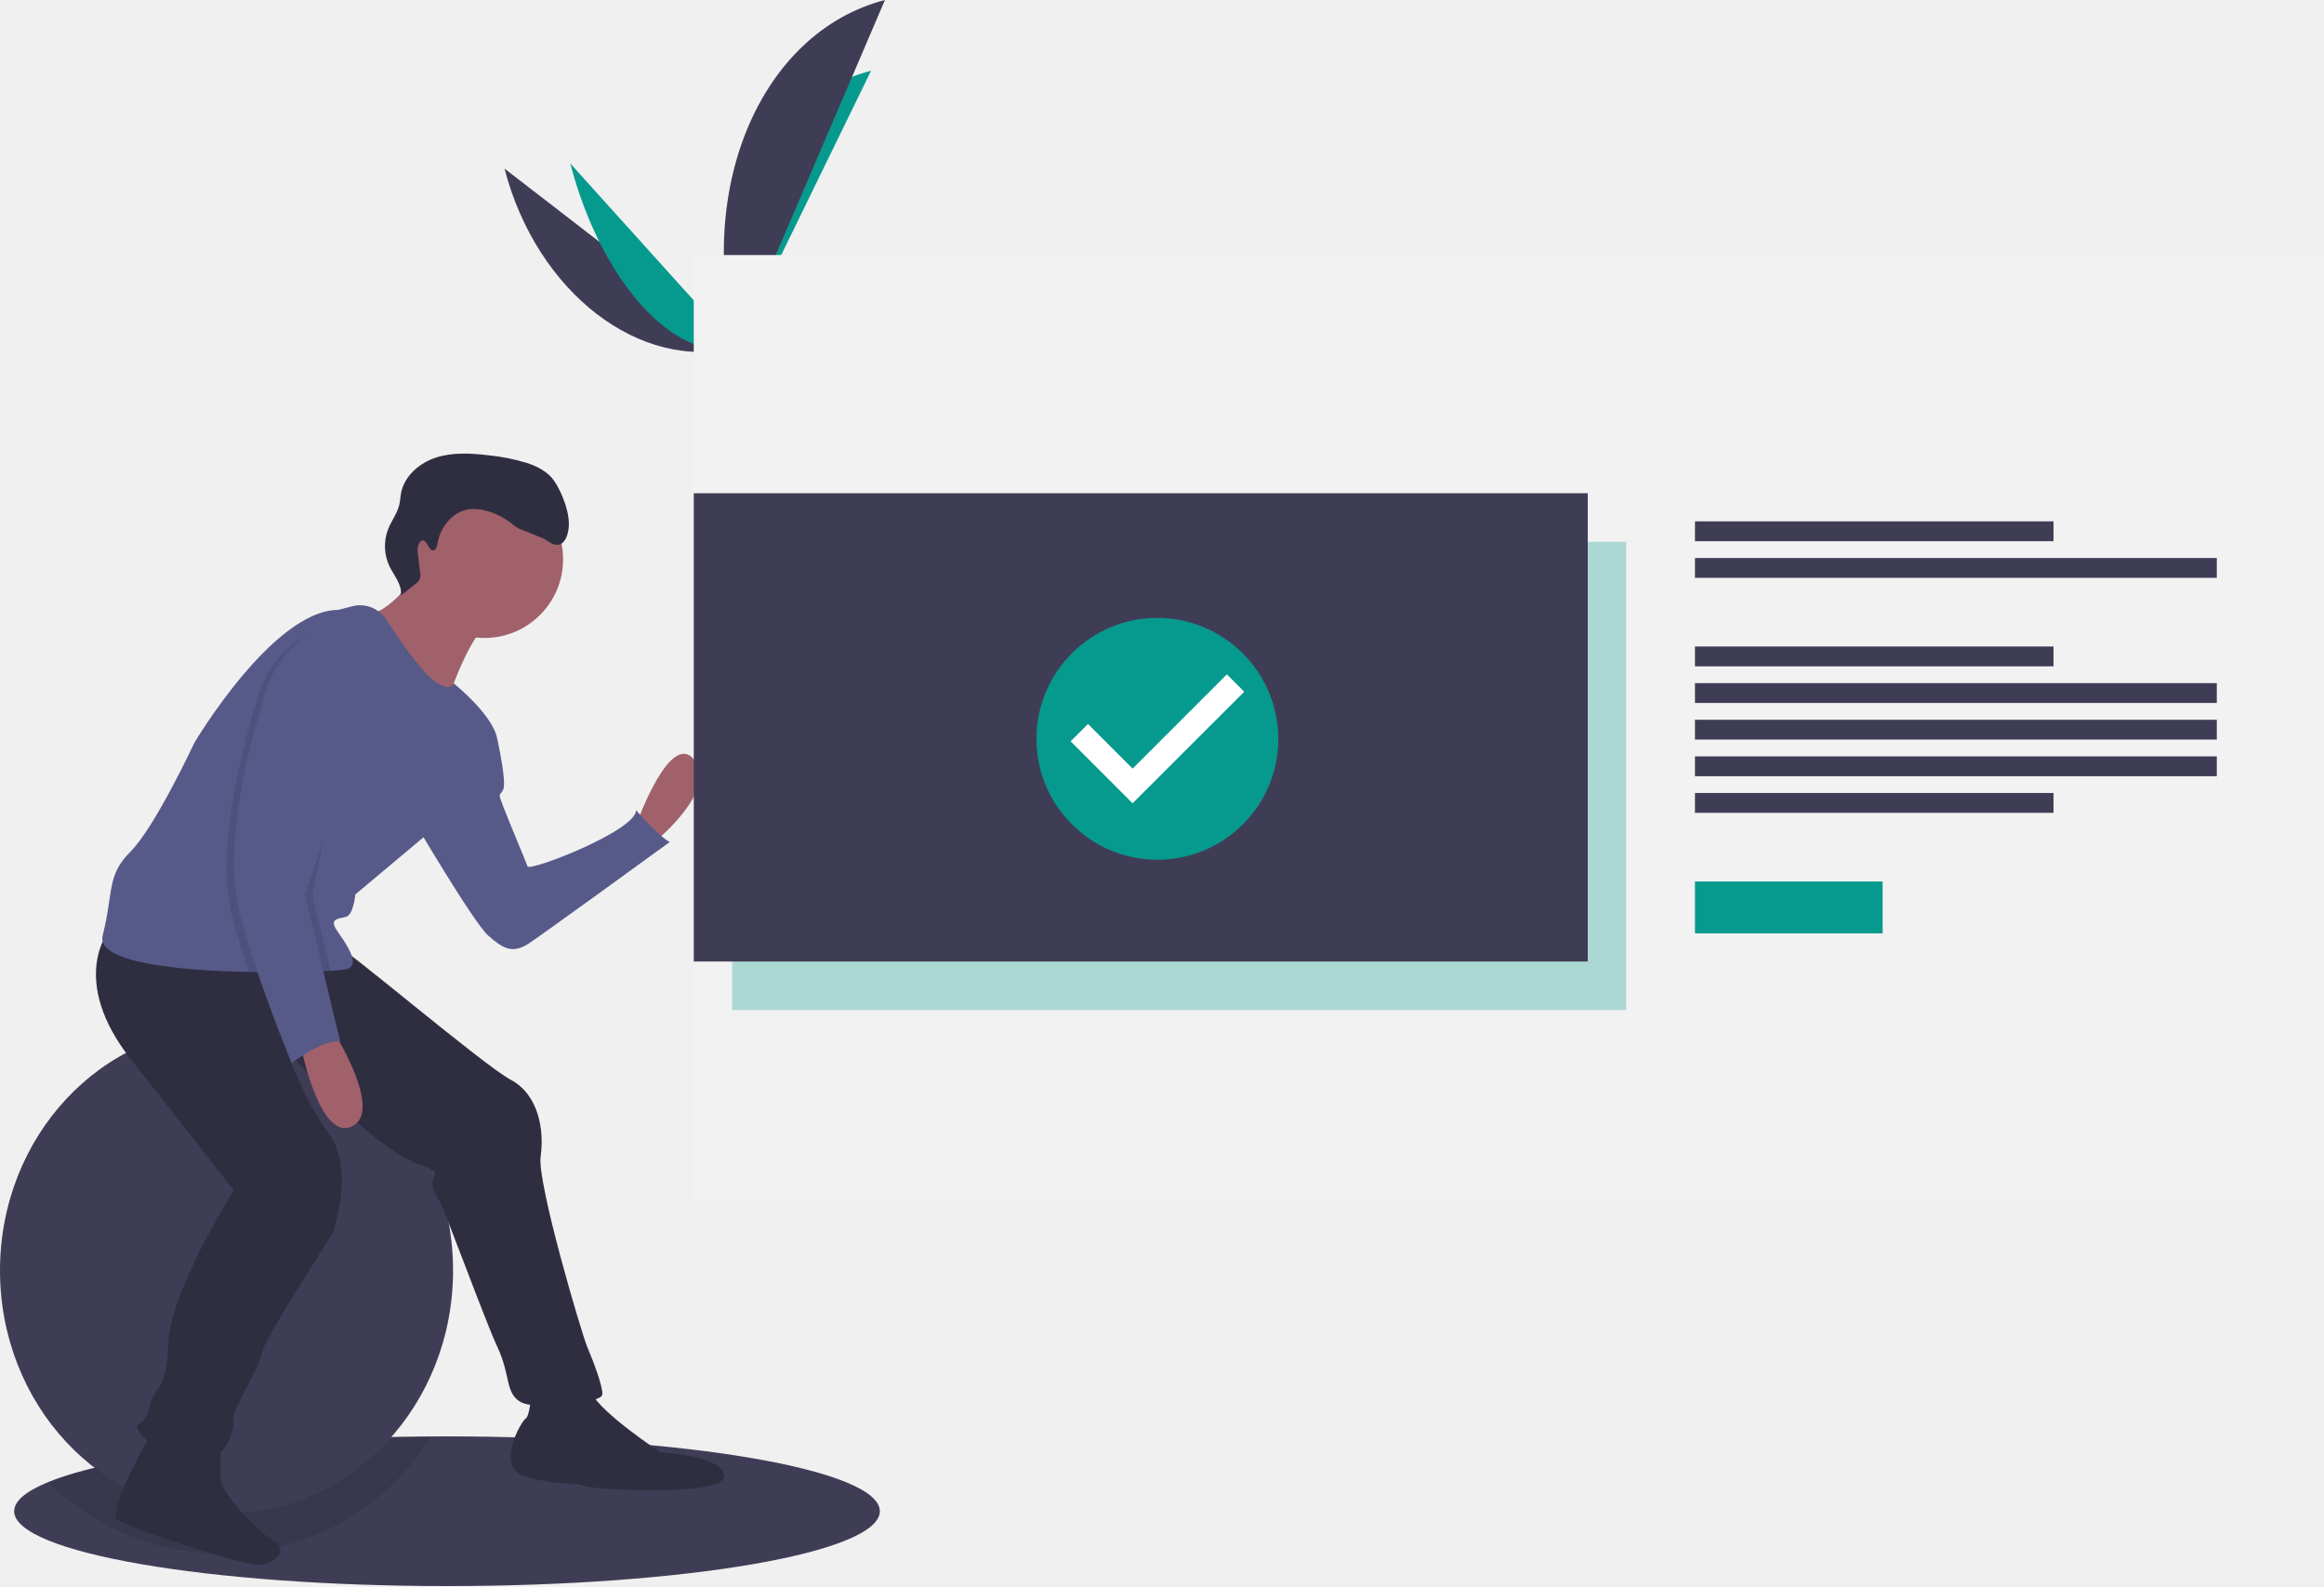
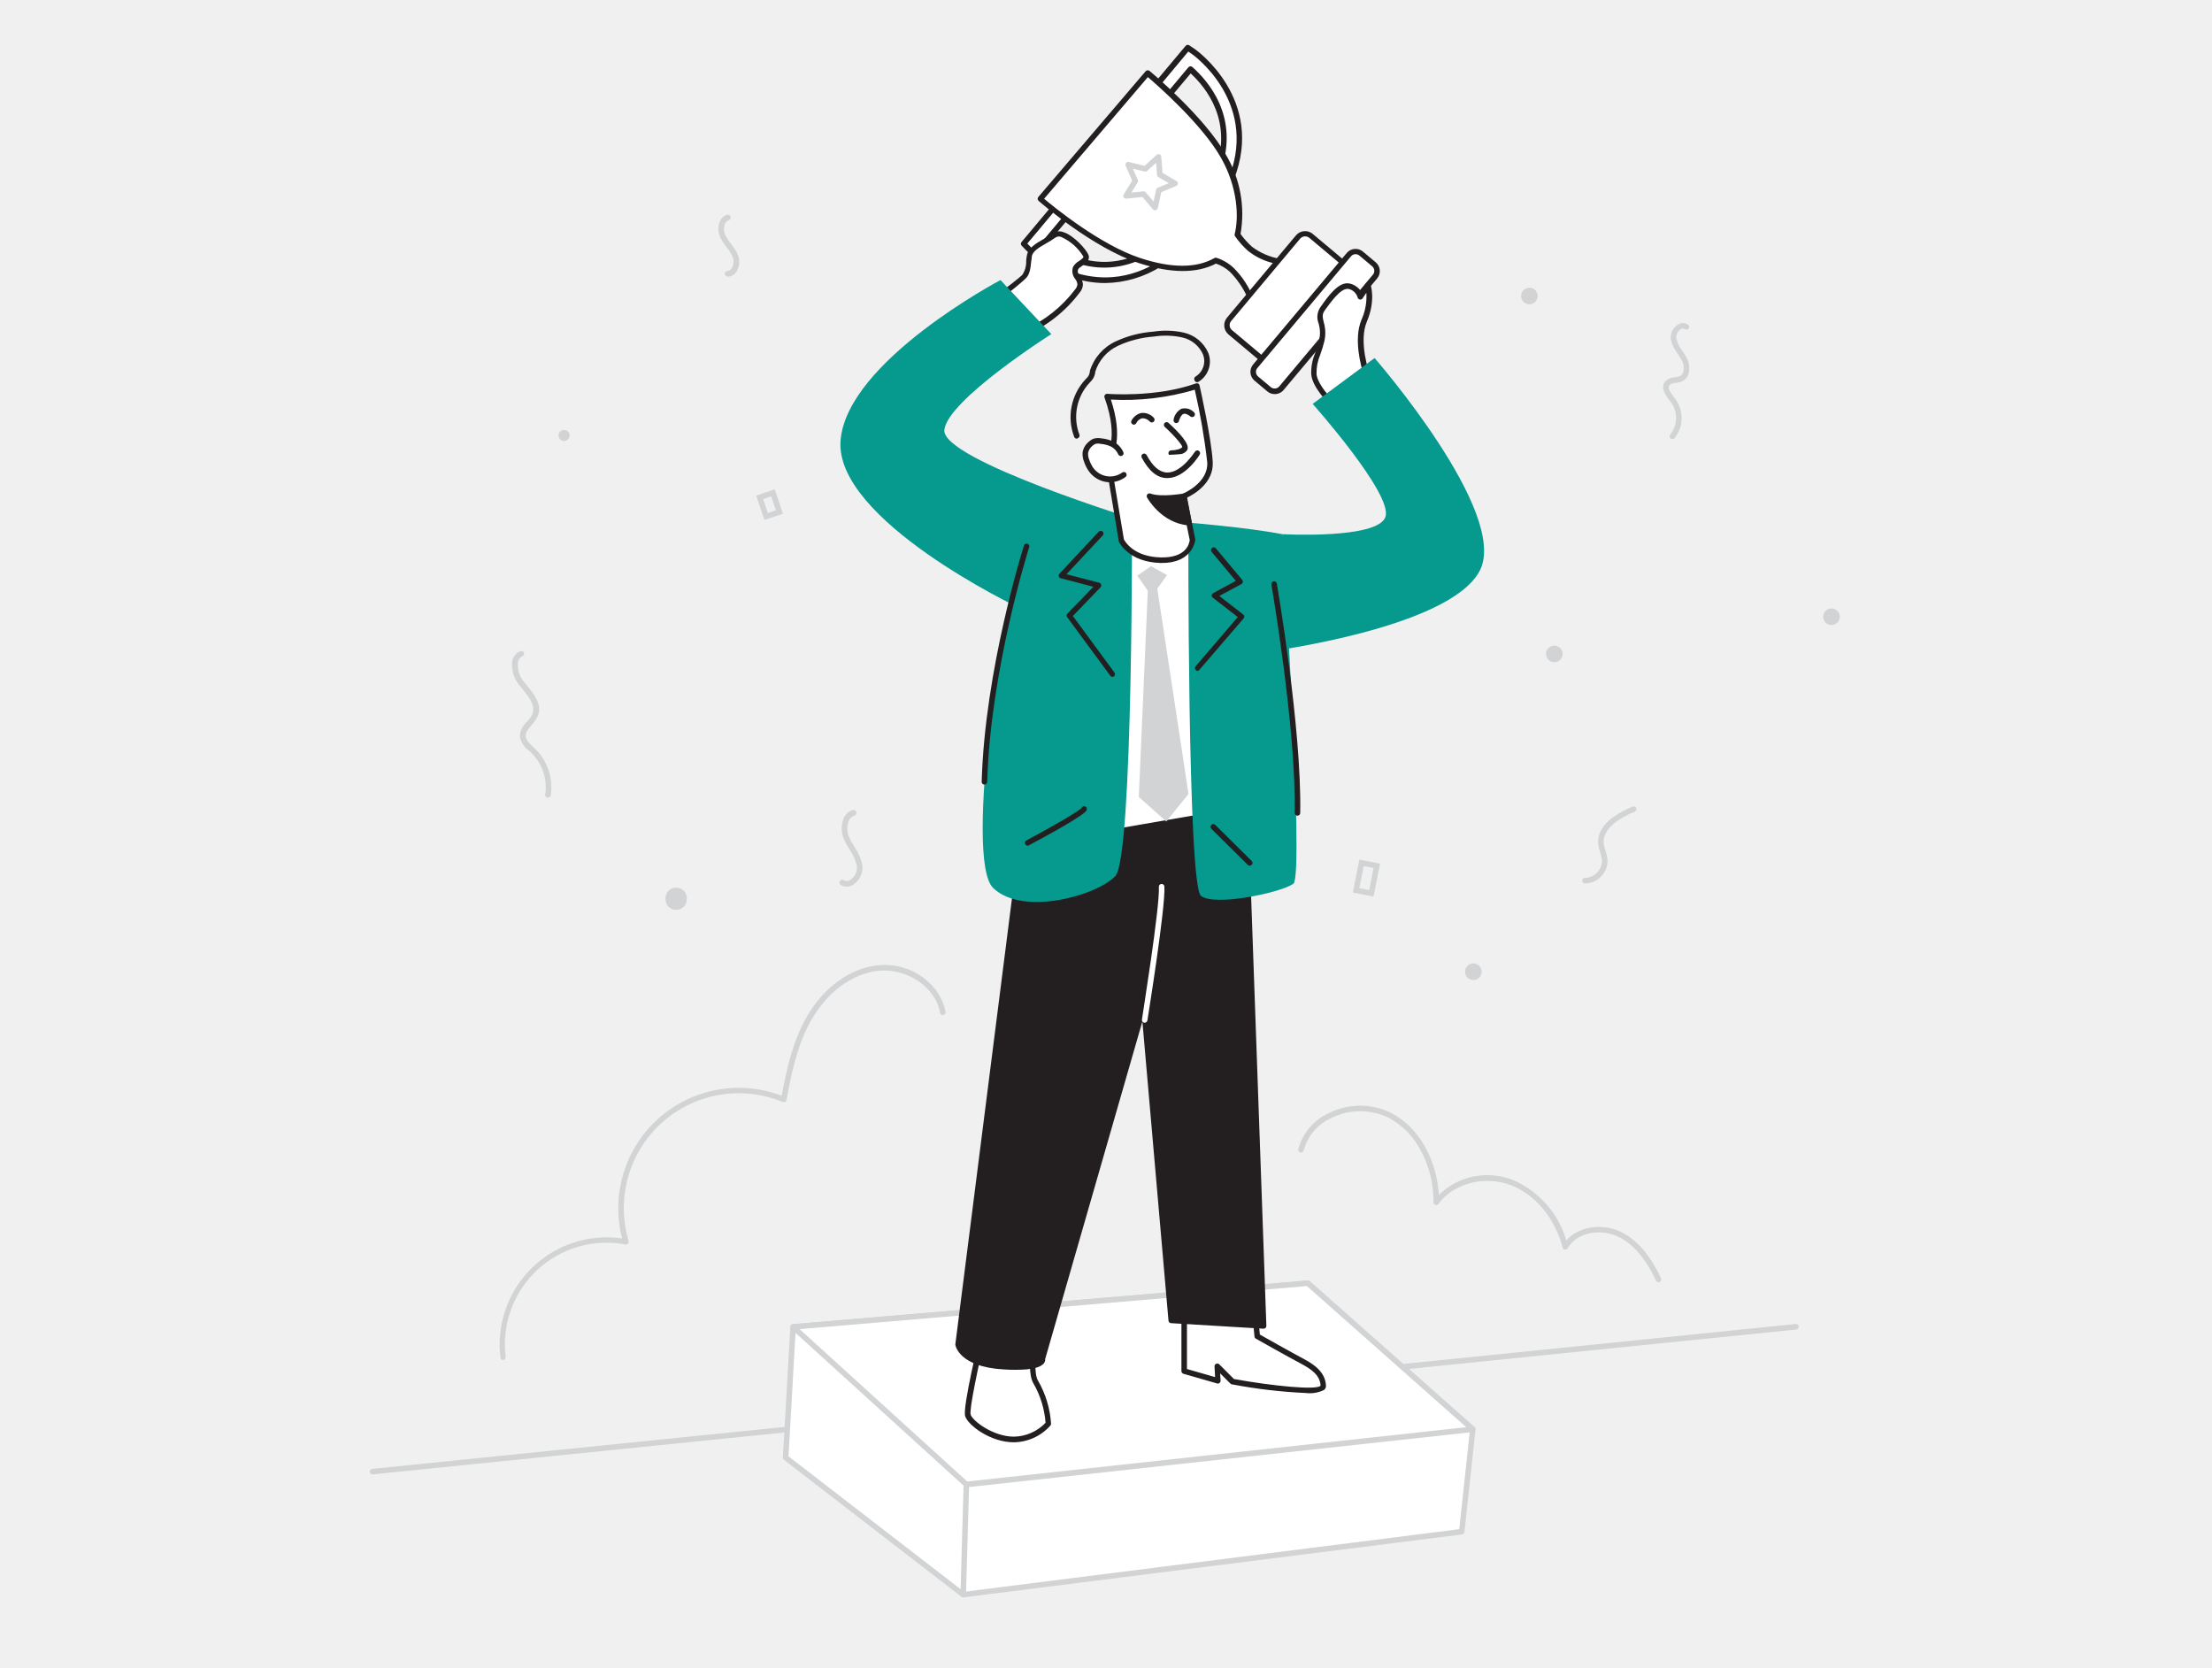
- <svg xmlns="http://www.w3.org/2000/svg" id="a4efc002-80f6-4f30-a290-092c25b18b21" data-name="Layer 1" width="1149" height="784.079" viewBox="0 0 1149 784.079">
-   <path d="M460.5,805.04c0,20.43-95.81,37-214,37s-214-16.57-214-37c0-5.11,5.98-9.97,16.8-14.39,31.5-12.89,104.03-22.05,189.28-22.58q3.945-.03,7.92-.03C364.69,768.04,460.5,784.61,460.5,805.04Z" transform="translate(-25.5 -57.9604)" fill="#3f3d56" />
-   <path d="M238.58,768.07a121.496,121.496,0,0,1-189.28,22.58C80.8,777.76,153.33,768.6,238.58,768.07Z" transform="translate(-25.5 -57.9604)" opacity="0.1" />
-   <ellipse cx="112" cy="628.079" rx="112" ry="120" fill="#3f3d56" />
-   <path d="M274.927,141.297c15.88,61.177,67.109,100.718,114.538,88.407" transform="translate(-25.5 -57.9604)" fill="#3f3d56" />
-   <path d="M389.465,229.704c-16.058-61.864,13.776-123.041,66.704-136.78" transform="translate(-25.5 -57.9604)" fill="#069a8e" />
-   <path d="M307.456,138.773c15.084,58.111,51.764,98.782,82.008,90.931" transform="translate(-25.5 -57.9604)" fill="#069a8e" />
-   <path d="M389.465,229.704c-20.519-79.049,12.381-155.863,73.557-171.743" transform="translate(-25.5 -57.9604)" fill="#3f3d56" />
-   <path d="M371.616,235.17s12.072-3.534,15.061-7.097,17.232-10.589,19.229-6.637,23.695,16.084,9.985,19.761-32.478,6.146-36.717,4.867S371.616,235.17,371.616,235.17Z" transform="translate(-25.5 -57.9604)" fill="#a8a8a8" />
-   <path d="M415.757,239.675c-13.71,3.677-32.478,6.146-36.717,4.867-3.228-.974-5.921-6.779-7.022-9.494-.255.078-.402.121-.402.121s3.318,9.614,7.557,10.894,23.007-1.19,36.717-4.867c3.958-1.061,4.961-2.828,4.343-4.898C420.011,237.704,418.703,238.885,415.757,239.675Z" transform="translate(-25.5 -57.9604)" opacity="0.2" />
-   <rect x="343" y="126.079" width="806" height="467" fill="#f2f2f2" />
-   <rect x="362" y="267.829" width="442" height="231.5" fill="#069a8e" opacity="0.3" />
-   <rect x="838" y="257.737" width="177.281" height="9.807" fill="#3f3d56" />
-   <rect x="838" y="275.842" width="258" height="9.807" fill="#3f3d56" />
-   <rect x="838" y="319.597" width="177.281" height="9.807" fill="#3f3d56" />
-   <rect x="838" y="392.018" width="177.281" height="9.807" fill="#3f3d56" />
-   <rect x="838" y="337.702" width="258" height="9.807" fill="#3f3d56" />
-   <rect x="838" y="355.807" width="258" height="9.807" fill="#3f3d56" />
-   <rect x="838" y="373.913" width="258" height="9.807" fill="#3f3d56" />
-   <rect x="838" y="435.772" width="92.789" height="25.649" fill="#069a8e" />
-   <path d="M339.988,465.874s16.657-47.195,28.687-32.388S350.167,473.277,350.167,473.277Z" transform="translate(-25.5 -57.9604)" fill="#a0616a" />
-   <path d="M261.33,419.605l10.02,3.714s4.786,21.272,2.935,24.973-2.776.925,0,8.328,11.105,26.836,12.03,29.612,53.672-17.582,53.672-27.761c0,0,11.105,12.955,16.657,15.732,0,0-61.075,44.418-69.404,49.971s-12.955,2.776-20.358-3.702-38.866-60.15-38.866-60.15Z" transform="translate(-25.5 -57.9604)" fill="#575a89" />
-   <path d="M288.166,748.116s-.925,10.179-2.776,11.105-15.732,24.06,0,28.687,24.985,2.776,28.687,4.627,68.478,5.552,69.404-4.627-31.463-12.03-31.463-12.03-29.612-19.433-34.239-29.612S288.166,748.116,288.166,748.116Z" transform="translate(-25.5 -57.9604)" fill="#2f2e41" />
-   <path d="M100.313,766.623S78.104,804.564,83.657,809.191s59.625,21.488,67.553,22.209c10.179.925,17.582-7.403,9.254-12.03s-25.911-24.06-25.911-30.538V772.176Z" transform="translate(-25.5 -57.9604)" fill="#2f2e41" />
-   <path d="M79.03,518.621s-19.433,24.06,11.105,62.926l50.896,64.777s-31.463,49.971-32.388,75.881-7.403,20.358-9.254,31.463-10.179,5.552-3.702,13.881,30.538,15.732,37.941,9.254,7.403-14.806,7.403-18.508,12.955-24.985,13.881-31.463,35.165-59.224,35.165-59.224,11.105-31.463-1.851-49.045-21.516-42.519-21.516-42.519,38.173,46.22,65.009,57.325c0,0,10.179,1.851,8.328,6.478s0,7.403,2.776,12.03,22.209,58.299,28.687,72.18,3.702,22.209,11.105,26.836,40.717.925,40.717-3.702-4.627-16.657-7.403-23.135-24.985-81.434-23.135-94.389-.925-30.538-14.806-37.941-84.21-67.553-87.911-67.553S79.03,518.621,79.03,518.621Z" transform="translate(-25.5 -57.9604)" fill="#2f2e41" />
-   <circle cx="239.532" cy="276.509" r="38.866" fill="#a0616a" />
-   <path d="M233.569,338.171s-12.03,21.284-26.836,24.06,38.866,45.344,38.866,45.344,12.955-40.717,24.06-42.568S233.569,338.171,233.569,338.171Z" transform="translate(-25.5 -57.9604)" fill="#a0616a" />
-   <path d="M271.509,425.157c0,12.03-36.09,46.269-36.09,46.269l-34.239,28.687s-.925,10.179-4.627,11.105-8.328.925-4.627,6.478,12.955,17.582,4.627,19.433a68.028,68.028,0,0,1-7.579.722c-2.221.13-4.83.25-7.764.361-6.848.241-15.417.398-24.698.333q-3.956-.014-8.051-.093c-34.989-.694-75.521-4.719-72.208-17.98,5.552-22.209,1.851-29.612,13.881-41.642s31.463-53.672,31.463-53.672,38.866-65.702,71.254-65.702l6.728-1.768a15.406,15.406,0,0,1,16.814,6.459c6.496,9.892,16.74,24.754,22.727,29.547,9.254,7.403,10.697,2.091,10.697,2.091S271.509,413.127,271.509,425.157Z" transform="translate(-25.5 -57.9604)" fill="#575a89" />
-   <path d="M189.15,565.815s26.836,41.642,10.179,49.045-25.911-43.493-25.911-43.493Z" transform="translate(-25.5 -57.9604)" fill="#a0616a" />
-   <path d="M239.623,330.08c1.492-.188,1.963-2.07,2.214-3.553,1.344-7.938,7.26-15.466,15.209-16.747a21.535,21.535,0,0,1,9.062.73,34.382,34.382,0,0,1,11.627,5.723c1.836,1.388,3.602,3,5.81,3.649,1.458.428,7.651,3.181,9.098,3.647,3.181,1.024,5.813,4.354,9.09,3.694,3.134-.631,4.325-4.416,4.829-7.573,1.148-7.193-2.969-17.925-7.063-23.95-3.106-4.572-8.363-7.203-13.618-8.915a97.847,97.847,0,0,0-18.887-3.753c-8.645-1.021-17.599-1.563-25.884,1.11s-15.829,9.209-17.375,17.776c-.322,1.784-.383,3.612-.777,5.382-.963,4.318-3.82,7.947-5.486,12.044a23.193,23.193,0,0,0,.708,18.802c2.308,4.64,6.32,9.1,5.454,14.209l7.141-5.631a5.186,5.186,0,0,0,2.384-6.07l-1.038-8.942c-.19-1.637-.356-3.404.463-4.834C235.756,321.334,237.136,330.393,239.623,330.08Z" transform="translate(-25.5 -57.9604)" fill="#2f2e41" />
-   <path d="M172.493,501.964l8.717,36.247c-8.791.315-20.423.481-32.749.241-3.109-9.328-6.08-19.054-8.356-28.159-8.328-33.314,5.552-84.21,12.955-108.27S178.971,371.485,178.971,371.485s9.254,2.776,21.284,11.105S172.493,501.964,172.493,501.964Z" transform="translate(-25.5 -57.9604)" opacity="0.1" />
-   <path d="M179.896,500.113l9.078,37.737c-2.221.13-4.83.25-7.764.361-6.848.241-15.417.398-24.698.333-3.341-9.911-6.57-20.368-9.004-30.103-8.328-33.314,5.552-84.21,12.955-108.27s23.597,2.313,23.597,2.313-6.478-15.732,5.552-7.403S179.896,500.113,179.896,500.113Z" transform="translate(-25.5 -57.9604)" opacity="0.1" />
-   <path d="M182.672,369.634s-18.508,6.478-25.911,30.538-21.284,74.956-12.955,108.27,25.911,74.956,25.911,74.956,17.582-12.955,24.06-10.179l-17.582-73.105s39.791-111.046,27.761-119.374S182.672,369.634,182.672,369.634Z" transform="translate(-25.5 -57.9604)" fill="#575a89" />
-   <rect x="343" y="243.829" width="442" height="231.5" fill="#3f3d56" />
-   <ellipse cx="572.223" cy="364.111" rx="50.017" ry="50.108" fill="#fff" />
-   <path d="M597.723,363.423A59.777,59.777,0,1,0,657.5,423.2,59.953,59.953,0,0,0,597.723,363.423Zm-12.271,91.648L554.816,424.436l8.593-8.593,22.071,22.071,46.586-46.586,8.593,8.593-55.207,55.15Z" transform="translate(-25.5 -57.9604)" fill="#069a8e" />
+ <svg xmlns="http://www.w3.org/2000/svg" viewBox="0 0 400 300" width="406" height="306" class="illustration">
+   <g id="_28" data-name="#28">
+     <line x1="67.36" y1="265.35" x2="324.71" y2="239.17" fill="#fff" />
+     <path d="M67.36,265.85a.5.5,0,0,1,0-1l257.35-26.19a.5.5,0,1,1,.1,1L67.42,265.85Z" fill="#d1d3d4" />
+     <polygon points="143.42 239.19 142.07 262.82 174.17 287.6 264.34 276.21 266.32 257.69 236.5 231.29 143.42 239.19" fill="#fff" />
+     <path d="M174.17,288.1a.48.48,0,0,1-.3-.11l-32.1-24.77a.51.51,0,0,1-.2-.43l1.35-23.63a.49.49,0,0,1,.45-.47l93.09-7.9a.5.5,0,0,1,.37.12l29.82,26.41a.51.51,0,0,1,.17.43l-2,18.51a.5.5,0,0,1-.43.45l-90.16,11.38Zm-31.58-25.51,31.73,24.49,89.56-11.32,1.92-17.86-29.47-26.1-92.44,7.85Z" fill="#d1d3d4" />
+     <polygon points="236.5 231.29 143.42 239.19 174.74 267.66 266.32 257.69 236.5 231.29" fill="#fff" />
+     <path d="M174.74,268.16a.51.51,0,0,1-.34-.13l-31.32-28.47a.5.5,0,0,1-.14-.53.52.52,0,0,1,.43-.34l93.09-7.9a.5.5,0,0,1,.37.12l29.82,26.41a.5.5,0,0,1,.15.53.5.5,0,0,1-.42.34l-91.59,10ZM144.6,239.59l30.31,27.55,90.23-9.82L236.33,231.8Z" fill="#d1d3d4" />
+     <path d="M209.76,47c-13,7.9-23.66-2.65-23.77-2.76l-.9-.91,5.66-6.75,2.16,1.82L189,43.11c2.61,2.11,10.2,7,19.32,1.47Z" fill="#fff" />
+     <path d="M199.84,50.44c-8.31,0-14.12-5.76-14.2-5.84l-.9-.92a.49.49,0,0,1,0-.67l5.65-6.75a.51.51,0,0,1,.34-.17.54.54,0,0,1,.37.11L193.23,38a.45.45,0,0,1,.18.34.52.52,0,0,1-.11.36L189.68,43c3,2.29,10,6.21,18.36,1.13a.49.49,0,0,1,.37-.06.5.5,0,0,1,.31.22l1.47,2.42a.5.5,0,0,1-.17.69A19.42,19.42,0,0,1,199.84,50.44ZM185.77,43.3l.58.59c.1.11,10.28,10.12,22.72,2.94l-.95-1.56c-9.11,5.24-16.63.53-19.47-1.77a.52.52,0,0,1-.18-.34.53.53,0,0,1,.11-.37l3.63-4.33-1.4-1.17Z" fill="#231f20" />
+     <path d="M222.71,31.56l-2.64-1c3.86-9.94-2.28-16.57-4.82-18.77l-3.95,4.71-2.17-1.82,5.66-6.74,1.06.73C216,8.72,228.22,17.36,222.71,31.56Z" fill="#fff" />
+     <path d="M222.71,32.06a.39.39,0,0,1-.18,0l-2.64-1a.49.49,0,0,1-.27-.26.48.48,0,0,1,0-.39c3.53-9.12-1.54-15.33-4.31-17.87l-3.62,4.31a.49.49,0,0,1-.7.06L208.81,15a.57.57,0,0,1-.18-.34.5.5,0,0,1,.12-.37l5.65-6.74a.5.5,0,0,1,.67-.09l1.06.72c.13.09,12.7,9,7,23.52A.48.48,0,0,1,222.71,32.06Zm-2-1.81,1.71.66c4.9-13.51-6.74-21.78-6.86-21.86l-.68-.47-5,6,1.4,1.17,3.62-4.32a.5.5,0,0,1,.71-.06C218.33,13.78,224.29,20.36,220.71,30.25Z" fill="#231f20" />
+     <path d="M207.51,12.46,188.1,35.19s9.66,8.45,18,11.16c6.93,2.27,11.08,1.46,13.71,0a8,8,0,0,1,2.92,1.7A16.58,16.58,0,0,1,226,52.9l5.32-6.36a12.15,12.15,0,0,1-5.33-2.3,14.75,14.75,0,0,1-2.26-2.57c.86-3.4.43-8.91-2.49-14.1C217.32,20.57,207.51,12.46,207.51,12.46Z" fill="#fff" />
+     <path d="M226,53.4H226a.49.49,0,0,1-.39-.29,16.22,16.22,0,0,0-3.18-4.68,7.3,7.3,0,0,0-2.54-1.51c-3.48,1.82-8.16,1.79-13.91-.08-8.34-2.72-17.77-10.91-18.17-11.26a.5.5,0,0,1-.05-.7l19.41-22.74a.51.51,0,0,1,.7-.06c.4.34,9.93,8.26,13.87,15.25a20.9,20.9,0,0,1,2.59,14.24,14.73,14.73,0,0,0,2.06,2.3,11.75,11.75,0,0,0,5.08,2.19.49.49,0,0,1,.39.32.5.5,0,0,1-.08.5l-5.33,6.35A.51.51,0,0,1,226,53.4Zm-6.22-7.54a.4.4,0,0,1,.15,0,8.18,8.18,0,0,1,3.11,1.8A15.72,15.72,0,0,1,226.14,52l4.29-5.12a11.64,11.64,0,0,1-4.74-2.25A15,15,0,0,1,223.35,42a.47.47,0,0,1-.08-.41c.76-3,.58-8.38-2.44-13.74-3.42-6.06-11.43-13.09-13.26-14.65l-18.76,22c1.85,1.56,10.21,8.38,17.44,10.74,5.58,1.82,10.06,1.84,13.32,0A.5.5,0,0,1,219.81,45.86Z" fill="#231f20" />
+     <path d="M222.33,47.89h19.43a1.66,1.66,0,0,1,1.66,1.66v7.63a0,0,0,0,1,0,0H220.67a0,0,0,0,1,0,0V49.55a1.66,1.66,0,0,1,1.66-1.66Z" transform="translate(42.72 196.61) rotate(-50.03)" fill="#fff" />
+     <path d="M228.3,64.73a.57.57,0,0,1-.33-.11l-5.84-4.9a2.17,2.17,0,0,1-.27-3l12.49-14.9a2.14,2.14,0,0,1,1.46-.76,2.11,2.11,0,0,1,1.58.5l5.84,4.9a.48.48,0,0,1,.18.33.49.49,0,0,1-.12.37L228.68,64.55A.49.49,0,0,1,228.3,64.73ZM236,42a1.17,1.17,0,0,0-.89.41l-12.48,14.9a1.16,1.16,0,0,0,.14,1.63l5.46,4.58,14-16.67-5.46-4.58A1.19,1.19,0,0,0,236,42Z" fill="#231f20" />
+     <rect x="223.06" y="54.28" width="29.52" height="6.17" rx="1.58" transform="translate(41.07 202.76) rotate(-50.03)" fill="#fff" />
+     <path d="M230.5,70.52a2,2,0,0,1-1.33-.49l-2.31-1.94a2.07,2.07,0,0,1-.26-2.92h0L243.54,45a2.07,2.07,0,0,1,2.92-.25l2.31,1.94a2.07,2.07,0,0,1,.26,2.92l-16.94,20.2A2.08,2.08,0,0,1,230.5,70.52Zm-3.13-4.71a1,1,0,0,0-.25.79,1.07,1.07,0,0,0,.38.73l2.31,1.94a1.1,1.1,0,0,0,1.52-.14l16.93-20.2a1,1,0,0,0,.25-.79,1.07,1.07,0,0,0-.38-.73l-2.31-1.94a1.08,1.08,0,0,0-1.52.14Z" fill="#231f20" />
+     <path d="M208.87,37.3a.53.53,0,0,1-.38-.18l-1.9-2.24-2.91.3a.5.5,0,0,1-.48-.76l1.54-2.5-1.18-2.68a.49.49,0,0,1,.07-.52.5.5,0,0,1,.51-.17l2.84.7,2.19-2a.52.52,0,0,1,.52-.09.49.49,0,0,1,.31.43l.22,2.92L212.76,32a.49.49,0,0,1,.24.47.48.48,0,0,1-.31.42L210,34l-.62,2.86a.5.5,0,0,1-.37.38Zm-2.07-3.44a.5.5,0,0,1,.39.18l1.41,1.66.46-2.13a.5.5,0,0,1,.3-.36l2-.83-1.89-1.1a.49.49,0,0,1-.24-.39l-.17-2.18-1.63,1.46a.49.49,0,0,1-.45.11l-2.12-.52.88,2a.47.47,0,0,1,0,.46l-1.15,1.86,2.17-.22Z" fill="#d1d3d4" />
+     <path d="M185.08,59.51a24,24,0,0,0,9.79-7.68,1.94,1.94,0,0,0,.46-1.13c0-1.07-1.29-1.72-.84-2.91.3-.79,2.27-1.29,1.87-2.29s-4-4.93-5.67-3.66-4.31,2.08-4.53,3.81-.21,2.94-.93,3.66S181,52.66,181,52.69,184.7,58.86,185.08,59.51Z" fill="#fff" />
+     <path d="M185.08,60a.48.48,0,0,1-.42-.25L184,58.7c-3.76-6.07-3.76-6.07-3.31-6.41,1.63-1.24,3.69-2.84,4.18-3.33a4.35,4.35,0,0,0,.7-2.52c0-.27.06-.56.1-.85.18-1.47,1.66-2.32,3.1-3.14a15.94,15.94,0,0,0,1.62-1,2,2,0,0,1,1.83-.24c1.92.55,4.22,3.17,4.6,4.12s-.49,1.57-1.13,2c-.3.21-.67.46-.73.64-.16.43,0,.74.33,1.26a2.86,2.86,0,0,1,.54,1.47,2.4,2.4,0,0,1-.55,1.41,24.51,24.51,0,0,1-10,7.86A.45.45,0,0,1,185.08,60Zm-3.47-7.17c.55,1,2.39,4,3.24,5.34l.43.69a23.36,23.36,0,0,0,9.18-7.32,1.64,1.64,0,0,0,.37-.84,1.87,1.87,0,0,0-.4-1,2.28,2.28,0,0,1-.41-2.13,2.79,2.79,0,0,1,1.1-1.11c.59-.4.85-.63.78-.82a8.88,8.88,0,0,0-4-3.53,1.07,1.07,0,0,0-1,.08,17.54,17.54,0,0,1-1.71,1.07c-1.28.74-2.49,1.43-2.61,2.4,0,.29-.07.57-.1.84-.14,1.34-.26,2.39-1,3.11S182.68,52,181.61,52.84Z" fill="#231f20" />
+     <path d="M206.49,93.55S170.19,82.44,170.77,77s19.34-17.33,19.34-17.33l-9.19-9.77S153.15,64.54,152,78.9s32.08,30.16,32.08,30.16Z" fill="#069A8E" />
+     <path d="M186.94,243.24s-.66,4.27.33,5.91a17.61,17.61,0,0,1,2.3,7.56,8.53,8.53,0,0,1-6.24,2.84c-3.94,0-7.89-2.95-8.32-4.38s3.17-16.53,3.17-16.53Z" fill="#fff" />
+     <path d="M183.33,260.05c-4.25,0-8.3-3.11-8.8-4.73s2.56-14.25,3.16-16.79a.51.51,0,0,1,.28-.34.49.49,0,0,1,.44,0l8.76,4.6a.49.49,0,0,1,.26.52c-.17,1.14-.46,4.36.27,5.58a17.81,17.81,0,0,1,2.36,7.75.49.49,0,0,1-.1.37A9,9,0,0,1,183.33,260.05Zm-4.81-20.67c-1.67,7.05-3.27,14.77-3,15.65.35,1.16,4.09,4,7.84,4a8.07,8.07,0,0,0,5.71-2.51,16.76,16.76,0,0,0-2.2-7.13c-.91-1.52-.59-4.76-.44-5.89Z" fill="#231f20" />
+     <path d="M219.37,148.76,200,152.29l.55-55s16-2.3,19.6-.21S219.37,148.76,219.37,148.76Z" fill="#fff" />
+     <path d="M200,152.79a.5.5,0,0,1-.33-.12.46.46,0,0,1-.17-.38l.55-55a.5.5,0,0,1,.43-.49c.66-.09,16.19-2.29,19.92-.14s.21,43.85-.54,52.19a.49.49,0,0,1-.4.44l-19.38,3.53Zm1.05-55.1-.55,54,18.4-3.35c2.1-23.8,3.16-49.61,1-50.86C217.14,95.89,205.75,97,201.05,97.69Zm18.32,51.07h0Z" fill="#231f20" />
+     <path d="M214.09,234.34v12.84l6.13,1.75-.15-2.62,2.78,2.77s16.47,3,16.38.77-1.75-3.4-3.83-4.49c-2.23-1.18-8.1-4.49-8.1-4.49l-.88-9.42" fill="#fff" />
+     <path d="M236.16,251.14a95,95,0,0,1-13.4-1.57.54.54,0,0,1-.27-.14l-1.85-1.85.08,1.33a.48.48,0,0,1-.19.41.46.46,0,0,1-.45.09L214,247.66a.5.5,0,0,1-.36-.48V234.34a.5.5,0,0,1,.5-.5.5.5,0,0,1,.5.5V246.8l5.09,1.46-.11-1.93a.5.5,0,0,1,.3-.48.52.52,0,0,1,.56.1l2.66,2.66c7,1.26,15,2.06,15.66,1.2-.09-1.8-1.5-2.91-3.58-4s-8.06-4.46-8.12-4.5a.48.48,0,0,1-.25-.38l-.88-9.42a.5.5,0,0,1,1-.09l.85,9.15c1.1.62,5.91,3.33,7.86,4.36s4,2.43,4.1,4.91a.93.93,0,0,1-.34.74A5.85,5.85,0,0,1,236.16,251.14Z" fill="#231f20" />
+     <path d="M184.65,152.59l-11.39,89.77s.48,3.57,8.22,4,7-1.38,7-1.38l18.4-63.79,5,56.77,16.7,1-3.32-93.38Z" fill="#231f20" />
+     <path d="M183.72,246.94c-.69,0-1.44,0-2.27-.07-8-.46-8.67-4.28-8.69-4.44v-.13l11.4-89.77a.49.49,0,0,1,.41-.43l40.53-7a.5.5,0,0,1,.4.1.53.53,0,0,1,.18.37L229,239a.5.5,0,0,1-.15.37.49.49,0,0,1-.38.14l-16.7-1a.5.5,0,0,1-.47-.45l-4.72-54.12L189,245a1.09,1.09,0,0,1-.2.73C188.19,246.54,186.54,246.94,183.72,246.94Zm-10-4.6c.11.4,1.08,3.15,7.75,3.53,6.05.34,6.45-.73,6.45-.75a.29.29,0,0,1,0-.27l18.4-63.79a.5.5,0,0,1,.53-.36.49.49,0,0,1,.44.45l4.93,56.35,15.72,1-3.28-92.26L185.1,153Z" fill="#231f20" />
+     <path d="M204.7,90.71s.26,63.42-3,66.94S185,165,179.6,159.83s2.11-54,5.1-57.87C192.5,96.53,204.7,90.71,204.7,90.71Z" fill="#069A8E" />
+     <path d="M231.91,95.85s3.94,61.59,2,63.17-14.28,4.21-16.74,2.23-2.28-67.49-2.28-67.49S225.49,94.62,231.91,95.85Z" fill="#069A8E" />
+     <polygon points="211.03 103.24 209.28 105.7 214.92 142.82 210.9 147.8 205.93 143.35 207.56 106.07 205.66 103.35 208.13 101.63 211.03 103.24" fill="#d1d3d4" />
+     <path d="M214,89l1.61,7.89s-.29,3.81-5.82,3.66-7.07-3.61-7.07-3.61l-2.48-14.81s2.83-2.94-.12-11.17c0,0,8.65.77,16.26-1.89,0,0,2.15,9.56,2.39,13.76S214,89,214,89Z" fill="#fff" />
+     <path d="M210.15,101.05h-.33c-5.78-.16-7.45-3.75-7.52-3.9a.56.56,0,0,1,0-.12l-2.47-14.82a.53.53,0,0,1,.13-.43s2.56-2.89-.23-10.65a.47.47,0,0,1,.08-.47.46.46,0,0,1,.44-.19c.08,0,8.63.72,16-1.87a.53.53,0,0,1,.41,0,.5.5,0,0,1,.25.32c.09.4,2.16,9.64,2.39,13.85.22,3.84-3.46,5.91-4.69,6.49l1.53,7.49a.57.57,0,0,1,0,.13S215.77,101.05,210.15,101.05Zm-6.91-4.26c.22.42,1.79,3.13,6.61,3.26s5.23-2.67,5.29-3.14l-1.59-7.81a.49.49,0,0,1,.31-.56s4.66-1.89,4.45-5.68a116.39,116.39,0,0,0-2.26-13.13,44.71,44.71,0,0,1-15.17,1.78c2.26,6.82.52,10-.07,10.76Z" fill="#231f20" />
+     <path d="M202.68,81.18a3.51,3.51,0,0,0-1.55-1.59,6.21,6.21,0,0,0-2-.53,2.47,2.47,0,0,0-1.15,0,1.91,1.91,0,0,0-.69.43,2.67,2.67,0,0,0-1,1.6,3.28,3.28,0,0,0,.25,1.51,6.15,6.15,0,0,0,.75,1.52,4.27,4.27,0,0,0,6,1" fill="#fff" />
+     <path d="M200.73,86.46a4.9,4.9,0,0,1-.77-.06,4.78,4.78,0,0,1-3.11-2,6.68,6.68,0,0,1-.81-1.63,3.71,3.71,0,0,1-.27-1.75,3.18,3.18,0,0,1,1.15-1.91,2.59,2.59,0,0,1,.85-.53,3.09,3.09,0,0,1,1.38-.06,6.69,6.69,0,0,1,2.2.59A4,4,0,0,1,203.13,81a.5.5,0,0,1-.9.44A3,3,0,0,0,200.9,80a5.61,5.61,0,0,0-1.88-.48,2,2,0,0,0-.92,0,1.71,1.71,0,0,0-.53.33,2.25,2.25,0,0,0-.81,1.3,2.74,2.74,0,0,0,.22,1.27,5.69,5.69,0,0,0,.69,1.4,3.76,3.76,0,0,0,5.27.88.5.5,0,0,1,.7.11.51.51,0,0,1-.11.7A4.77,4.77,0,0,1,200.73,86.46Z" fill="#231f20" />
+     <path d="M210.9,76.07s3.75,3.39,3.28,4.26-2.41.86-2.41.86" fill="#fff" />
+     <path d="M211.79,81.69h0a.5.5,0,0,1,0-1h0c.66,0,1.73-.19,2-.6,0-.38-1.48-2.12-3.18-3.65a.5.5,0,0,1,0-.71.49.49,0,0,1,.7,0c1.85,1.67,3.93,3.87,3.39,4.87S212.1,81.69,211.79,81.69Z" fill="#231f20" />
+     <path d="M214,89s-4.11.75-6.23,0c0,0,2.44,4.41,7.12,4.79Z" fill="#231f20" />
+     <path d="M214.93,94.26h0c-4.89-.4-7.41-4.86-7.51-5.05a.5.5,0,0,1,.05-.56.5.5,0,0,1,.55-.15c2,.72,5.93,0,6,0a.51.51,0,0,1,.58.4l.89,4.76a.46.46,0,0,1-.12.42A.48.48,0,0,1,214.93,94.26Zm-6-4.52a9.09,9.09,0,0,0,5.37,3.44l-.68-3.61A19.2,19.2,0,0,1,209,89.74Z" fill="#231f20" />
+     <path d="M226,155.79a.46.46,0,0,1-.35-.14l-6.6-6.53a.51.51,0,0,1,0-.71.5.5,0,0,1,.71,0l6.59,6.53a.48.48,0,0,1,0,.7A.47.47,0,0,1,226,155.79Z" fill="#231f20" />
+     <path d="M185.84,152.17a.5.5,0,0,1-.24-.94c4.6-2.46,9.6-5.34,10-5.91a.49.49,0,0,1,.65-.24.53.53,0,0,1,.25.68c-.38.87-6.71,4.36-10.45,6.35A.46.46,0,0,1,185.84,152.17Z" fill="#231f20" />
+     <path d="M216.59,120.57a.49.49,0,0,1-.32-.12.51.51,0,0,1-.06-.71l7.62-8.91-4.51-3.49a.49.49,0,0,1-.2-.43.53.53,0,0,1,.26-.4l4.09-2.23-4.37-5.23a.5.5,0,0,1,.07-.71.49.49,0,0,1,.7.07l4.76,5.7a.48.48,0,0,1,.11.41.51.51,0,0,1-.25.35l-4,2.15,4.32,3.35a.46.46,0,0,1,.19.34.49.49,0,0,1-.12.38l-8,9.3A.49.49,0,0,1,216.59,120.57Z" fill="#231f20" />
+     <path d="M207,184.18h-.08a.5.5,0,0,1-.42-.57c0-.2,3.27-20.35,3.06-24a.5.5,0,0,1,.47-.52.51.51,0,0,1,.53.46c.22,3.74-2.94,23.36-3.07,24.2A.51.51,0,0,1,207,184.18Z" fill="#fff" />
+     <path d="M194.71,78.58a.5.5,0,0,1-.46-.31,10,10,0,0,1,2-10.37l.12-.13a2.76,2.76,0,0,0,.52-.64,3.86,3.86,0,0,0,.19-.6l0-.19A8.75,8.75,0,0,1,201.73,61a19.42,19.42,0,0,1,6.82-1.77,14.84,14.84,0,0,1,5.55.18,6.38,6.38,0,0,1,4.37,3.6,4.28,4.28,0,0,1-1.77,5.3A.49.49,0,0,1,216,68a.5.5,0,0,1,.22-.67,3.28,3.28,0,0,0,1.29-4.05,5.38,5.38,0,0,0-3.7-3,13.9,13.9,0,0,0-5.18-.16,18.61,18.61,0,0,0-6.47,1.67,7.74,7.74,0,0,0-4.12,4.74l0,.18a3.42,3.42,0,0,1-.27.82,3.7,3.7,0,0,1-.69.89l-.11.11a9.07,9.07,0,0,0-1.78,9.32.5.5,0,0,1-.28.64A.43.43,0,0,1,194.71,78.58Z" fill="#231f20" />
+     <path d="M201.18,121.65a.49.49,0,0,1-.4-.2L193,110.88a.5.5,0,0,1,0-.65l4.72-4.87-5.9-1.54a.48.48,0,0,1-.35-.34.5.5,0,0,1,.11-.48l7.12-7.62a.5.5,0,0,1,.7,0,.5.5,0,0,1,0,.71l-6.54,7,5.91,1.54a.51.51,0,0,1,.36.35.5.5,0,0,1-.12.48l-5,5.18,7.52,10.23a.49.49,0,0,1-.11.7A.45.45,0,0,1,201.18,121.65Z" fill="#231f20" />
+     <path d="M205.05,75.55s1.15-2.3,3.25-.39" fill="#fff" />
+     <path d="M205.05,76.05a.49.49,0,0,1-.23-.06.5.5,0,0,1-.22-.67,2.76,2.76,0,0,1,1.73-1.38,2.69,2.69,0,0,1,2.31.85.5.5,0,0,1,0,.71.48.48,0,0,1-.7,0,1.79,1.79,0,0,0-1.45-.61,1.7,1.7,0,0,0-1,.85A.5.5,0,0,1,205.05,76.05Z" fill="#231f20" />
+     <path d="M212.71,75.26s.57-2.87,2.87-1.05" fill="#fff" />
+     <path d="M212.71,75.76h-.1a.51.51,0,0,1-.39-.59,2.73,2.73,0,0,1,1.42-2,2.34,2.34,0,0,1,2.25.61.5.5,0,0,1-.62.79c-.36-.29-.88-.61-1.28-.46s-.74,1-.79,1.22A.5.5,0,0,1,212.71,75.76Z" fill="#231f20" />
+     <path d="M216.54,81.2s-5.31,8.61-9.62.57" fill="#fff" />
+     <path d="M211.13,85.7H211c-1.73,0-3.26-1.29-4.54-3.69a.5.5,0,0,1,.2-.68.51.51,0,0,1,.68.2c1.1,2.06,2.34,3.13,3.69,3.17,2.64.07,5-3.73,5.06-3.77a.51.51,0,0,1,.69-.16.49.49,0,0,1,.16.69C216.86,81.63,214.31,85.7,211.13,85.7Z" fill="#231f20" />
+     <path d="M240.77,72s-3.07-3-3.16-5.17.76-3.25,1.43-6-1-4,.1-5.65S242.3,50.56,244,51A2.73,2.73,0,0,1,246,53l1.34-2.11s1,2.59-.67,6.42.48,9.76.48,9.76Z" fill="#fff" />
+     <path d="M240.77,72.5a.46.46,0,0,1-.35-.14c-.13-.12-3.21-3.13-3.31-5.51a9,9,0,0,1,.7-3.71,23.45,23.45,0,0,0,.75-2.46,5.82,5.82,0,0,0-.11-2.93,3.14,3.14,0,0,1,.28-2.89l.13-.18c1.31-1.87,3.3-4.68,5.29-4.13a3.36,3.36,0,0,1,1.95,1.36l.85-1.34a.5.5,0,0,1,.89.1c0,.11,1,2.82-.68,6.78-1.53,3.61.47,9.35.49,9.41a.5.5,0,0,1-.16.56l-6.42,5A.49.49,0,0,1,240.77,72.5Zm2.86-21c-1.3,0-3,2.43-4,3.78l-.12.18c-.47.66-.34,1.23-.13,2.08a6.78,6.78,0,0,1,.11,3.4,24.38,24.38,0,0,1-.78,2.55,8.08,8.08,0,0,0-.64,3.34c.06,1.47,1.76,3.54,2.7,4.53l5.78-4.49c-.43-1.36-1.82-6.32-.35-9.79a10.23,10.23,0,0,0,.88-4.88l-.67,1a.49.49,0,0,1-.51.22.5.5,0,0,1-.4-.39,2.21,2.21,0,0,0-1.65-1.53A.78.78,0,0,0,243.63,51.48Z" fill="#231f20" />
+     <path d="M231.91,95.85s17.12.94,18.61-3.09-13.15-20.47-13.15-20.47L248.57,64s24.48,28.08,19,38.49-38.64,14.65-38.64,14.65Z" fill="#069A8E" />
+     <line x1="174.74" y1="267.66" x2="174.17" y2="287.6" fill="#fff" />
+     <path d="M174.17,288.1h0a.51.51,0,0,1-.49-.52l.57-19.93a.52.52,0,0,1,.51-.49.51.51,0,0,1,.49.51l-.57,19.94A.5.5,0,0,1,174.17,288.1Z" fill="#d1d3d4" />
+     <path d="M178,141.12h0a.49.49,0,0,1-.48-.51c.57-20.35,7.56-42.45,7.63-42.66a.5.5,0,1,1,.94.32c-.07.2-7,22.16-7.57,42.37A.5.5,0,0,1,178,141.12Z" fill="#231f20" />
+     <path d="M234.61,146.75h0a.5.5,0,0,1-.49-.5c.28-15.27-4.17-41-4.21-41.3a.5.5,0,0,1,.4-.58.51.51,0,0,1,.58.41c.05.26,4.51,26.13,4.23,41.48A.49.49,0,0,1,234.61,146.75Z" fill="#231f20" />
+     <path d="M286.7,159h-.11a.5.5,0,0,1-.48-.52.49.49,0,0,1,.51-.48,3.16,3.16,0,0,0,3.07-3.27,6.83,6.83,0,0,0-.32-1.32,8.3,8.3,0,0,1-.35-1.45c-.3-2.68,1.79-5,6.21-6.86a.5.5,0,0,1,.39.92c-4,1.68-5.85,3.64-5.61,5.83a7.82,7.82,0,0,0,.31,1.27,6.79,6.79,0,0,1,.36,1.51,3.94,3.94,0,0,1-1.11,3.06A4,4,0,0,1,286.7,159Z" fill="#d1d3d4" />
+     <path d="M131.57,49.25a.5.5,0,0,1,0-1,1,1,0,0,0,.79-.52,2.39,2.39,0,0,0,.14-2,7.73,7.73,0,0,0-1.11-1.76,11.07,11.07,0,0,1-1.08-1.64,3.7,3.7,0,0,1-.15-3,2.1,2.1,0,0,1,1.3-1.24.5.5,0,0,1,.31,1,1.11,1.11,0,0,0-.69.67,2.76,2.76,0,0,0,.12,2.12,9.63,9.63,0,0,0,1,1.49,8.77,8.77,0,0,1,1.24,2,3.38,3.38,0,0,1-.22,2.93,2,2,0,0,1-1.57,1Z" fill="#d1d3d4" />
+     <path d="M153.1,159.58a2.07,2.07,0,0,1-1.07-.31.5.5,0,0,1-.16-.69.49.49,0,0,1,.68-.16,1.15,1.15,0,0,0,1.27-.09,2.71,2.71,0,0,0,1.14-2.44,8.16,8.16,0,0,0-1.32-3,15.74,15.74,0,0,1-1-1.81,5,5,0,0,1-.07-3.89,2.6,2.6,0,0,1,1.65-1.45.5.5,0,1,1,.27,1,1.58,1.58,0,0,0-1,.91,4,4,0,0,0,.08,3.06,15.86,15.86,0,0,0,.94,1.69,9.13,9.13,0,0,1,1.45,3.35,3.74,3.74,0,0,1-1.58,3.42A2.33,2.33,0,0,1,153.1,159.58Z" fill="#d1d3d4" />
+     <path d="M276.56,51.28a1.5,1.5,0,0,0,0,3A1.5,1.5,0,0,0,276.56,51.28Z" fill="#d1d3d4" />
+     <path d="M248.37,161.39l-3.74-.75,1.19-5.95,3.74.74Zm-2.56-1.54,1.78.36.79-4-1.78-.35Z" fill="#d1d3d4" />
+     <path d="M138.24,93.28l-1.5-4.41,3.35-1.14,1.49,4.42ZM138,89.49l.85,2.52,1.46-.49L139.46,89Z" fill="#d1d3d4" />
+     <path d="M102,77a1,1,0,0,0,0,2A1,1,0,0,0,102,77Z" fill="#d1d3d4" />
+     <path d="M122.27,159.77c-2.57,0-2.58,4,0,4S124.85,159.77,122.27,159.77Z" fill="#d1d3d4" />
+     <path d="M91,245.19a.5.5,0,0,1-.5-.43,19.38,19.38,0,0,1,22-21.57,21.78,21.78,0,0,1,28.85-25.8c.91-4.9,2.05-10,4.65-14.47,3-5.16,7.74-8.57,12.65-9.11,6.42-.7,11.56,3.78,12.33,8.43a.5.5,0,0,1-.41.57.51.51,0,0,1-.58-.41c-.76-4.62-6-8.17-11.23-7.6-4.59.51-9,3.73-11.9,8.63-2.62,4.49-3.73,9.74-4.64,14.74a.48.48,0,0,1-.25.35.5.5,0,0,1-.43,0,20.78,20.78,0,0,0-27.87,25.13.5.5,0,0,1-.11.48.49.49,0,0,1-.46.15,18.38,18.38,0,0,0-21.66,20.33.49.49,0,0,1-.43.56Z" fill="#d1d3d4" />
+     <path d="M266.43,173.47a1.5,1.5,0,0,0,0,3A1.5,1.5,0,0,0,266.43,173.47Z" fill="#d1d3d4" />
+     <path d="M281.07,116a1.5,1.5,0,0,0,0,3A1.5,1.5,0,0,0,281.07,116Z" fill="#d1d3d4" />
+     <path d="M99.05,143.48H99a.49.49,0,0,1-.41-.57A8.77,8.77,0,0,0,96,135.3l-.33-.3A4,4,0,0,1,94,132.43a3.77,3.77,0,0,1,1.29-2.67,5.21,5.21,0,0,0,1-1.44c.6-1.56-.78-3.22-2-4.69l-.28-.34a5.9,5.9,0,0,1-1.39-4.49A2.45,2.45,0,0,1,94,117.05a.5.5,0,1,1,.44.89,1.45,1.45,0,0,0-.79,1.06,4.9,4.9,0,0,0,1.18,3.66l.28.34c1.32,1.59,3,3.57,2.16,5.67a6,6,0,0,1-1.19,1.75c-.58.67-1.08,1.25-1,2s.66,1.29,1.32,1.89l.34.32a9.76,9.76,0,0,1,2.85,8.48A.51.51,0,0,1,99.05,143.48Z" fill="#d1d3d4" />
+     <path d="M302.41,78.66a.49.49,0,0,1-.32-.12.51.51,0,0,1-.06-.71,4.76,4.76,0,0,0,.2-5.74l-.23-.3c-.78-1-1.85-2.43-.85-3.59a2.57,2.57,0,0,1,1.73-.72,3.16,3.16,0,0,0,.94-.23,1.19,1.19,0,0,0,.58-.74,3.12,3.12,0,0,0-.33-2.19c-.2-.36-.44-.72-.68-1.07a6.64,6.64,0,0,1-1.26-2.65A2.81,2.81,0,0,1,303.36,58a1.68,1.68,0,0,1,1.88-.05.49.49,0,0,1,.15.69.5.5,0,0,1-.69.15.7.7,0,0,0-.8,0,1.84,1.84,0,0,0-.78,1.66,5.71,5.71,0,0,0,1.1,2.24c.26.38.51.76.73,1.15a4,4,0,0,1,.4,3,2.13,2.13,0,0,1-1.07,1.32,4,4,0,0,1-1.26.34,1.71,1.71,0,0,0-1.11.38c-.44.51.12,1.32.89,2.33l.23.31a5.79,5.79,0,0,1-.24,7A.49.49,0,0,1,302.41,78.66Z" fill="#d1d3d4" />
+     <path d="M331.19,109.28a1.5,1.5,0,0,0,0,3A1.5,1.5,0,0,0,331.19,109.28Z" fill="#d1d3d4" />
+     <path d="M299.91,231.1a.51.51,0,0,1-.45-.29c-1.92-4.05-4.16-6.65-6.85-7.94-3-1.44-7.38-.94-9.13,2.09a.5.5,0,0,1-.5.25.5.5,0,0,1-.41-.37c-1.38-5.24-4.8-9.43-9.15-11.2-4.74-1.94-10.58-.48-13.3,3.32a.5.5,0,0,1-.56.18.51.51,0,0,1-.34-.48c.07-5.69-2.56-12.69-8.58-15.51a11.75,11.75,0,0,0-9.8.22,9,9,0,0,0-5.09,5.91.5.5,0,0,1-.6.37.49.49,0,0,1-.37-.6,10,10,0,0,1,5.63-6.58,12.68,12.68,0,0,1,10.65-.22c5.95,2.78,8.8,9.34,9.13,15.07a12.55,12.55,0,0,1,13.61-2.61,17.1,17.1,0,0,1,9.44,10.86c2.3-2.71,6.71-3.08,9.8-1.6,2.91,1.4,5.31,4.15,7.32,8.41a.5.5,0,0,1-.23.67A.59.59,0,0,1,299.91,231.1Z" fill="#d1d3d4" />
+   </g>
</svg>
